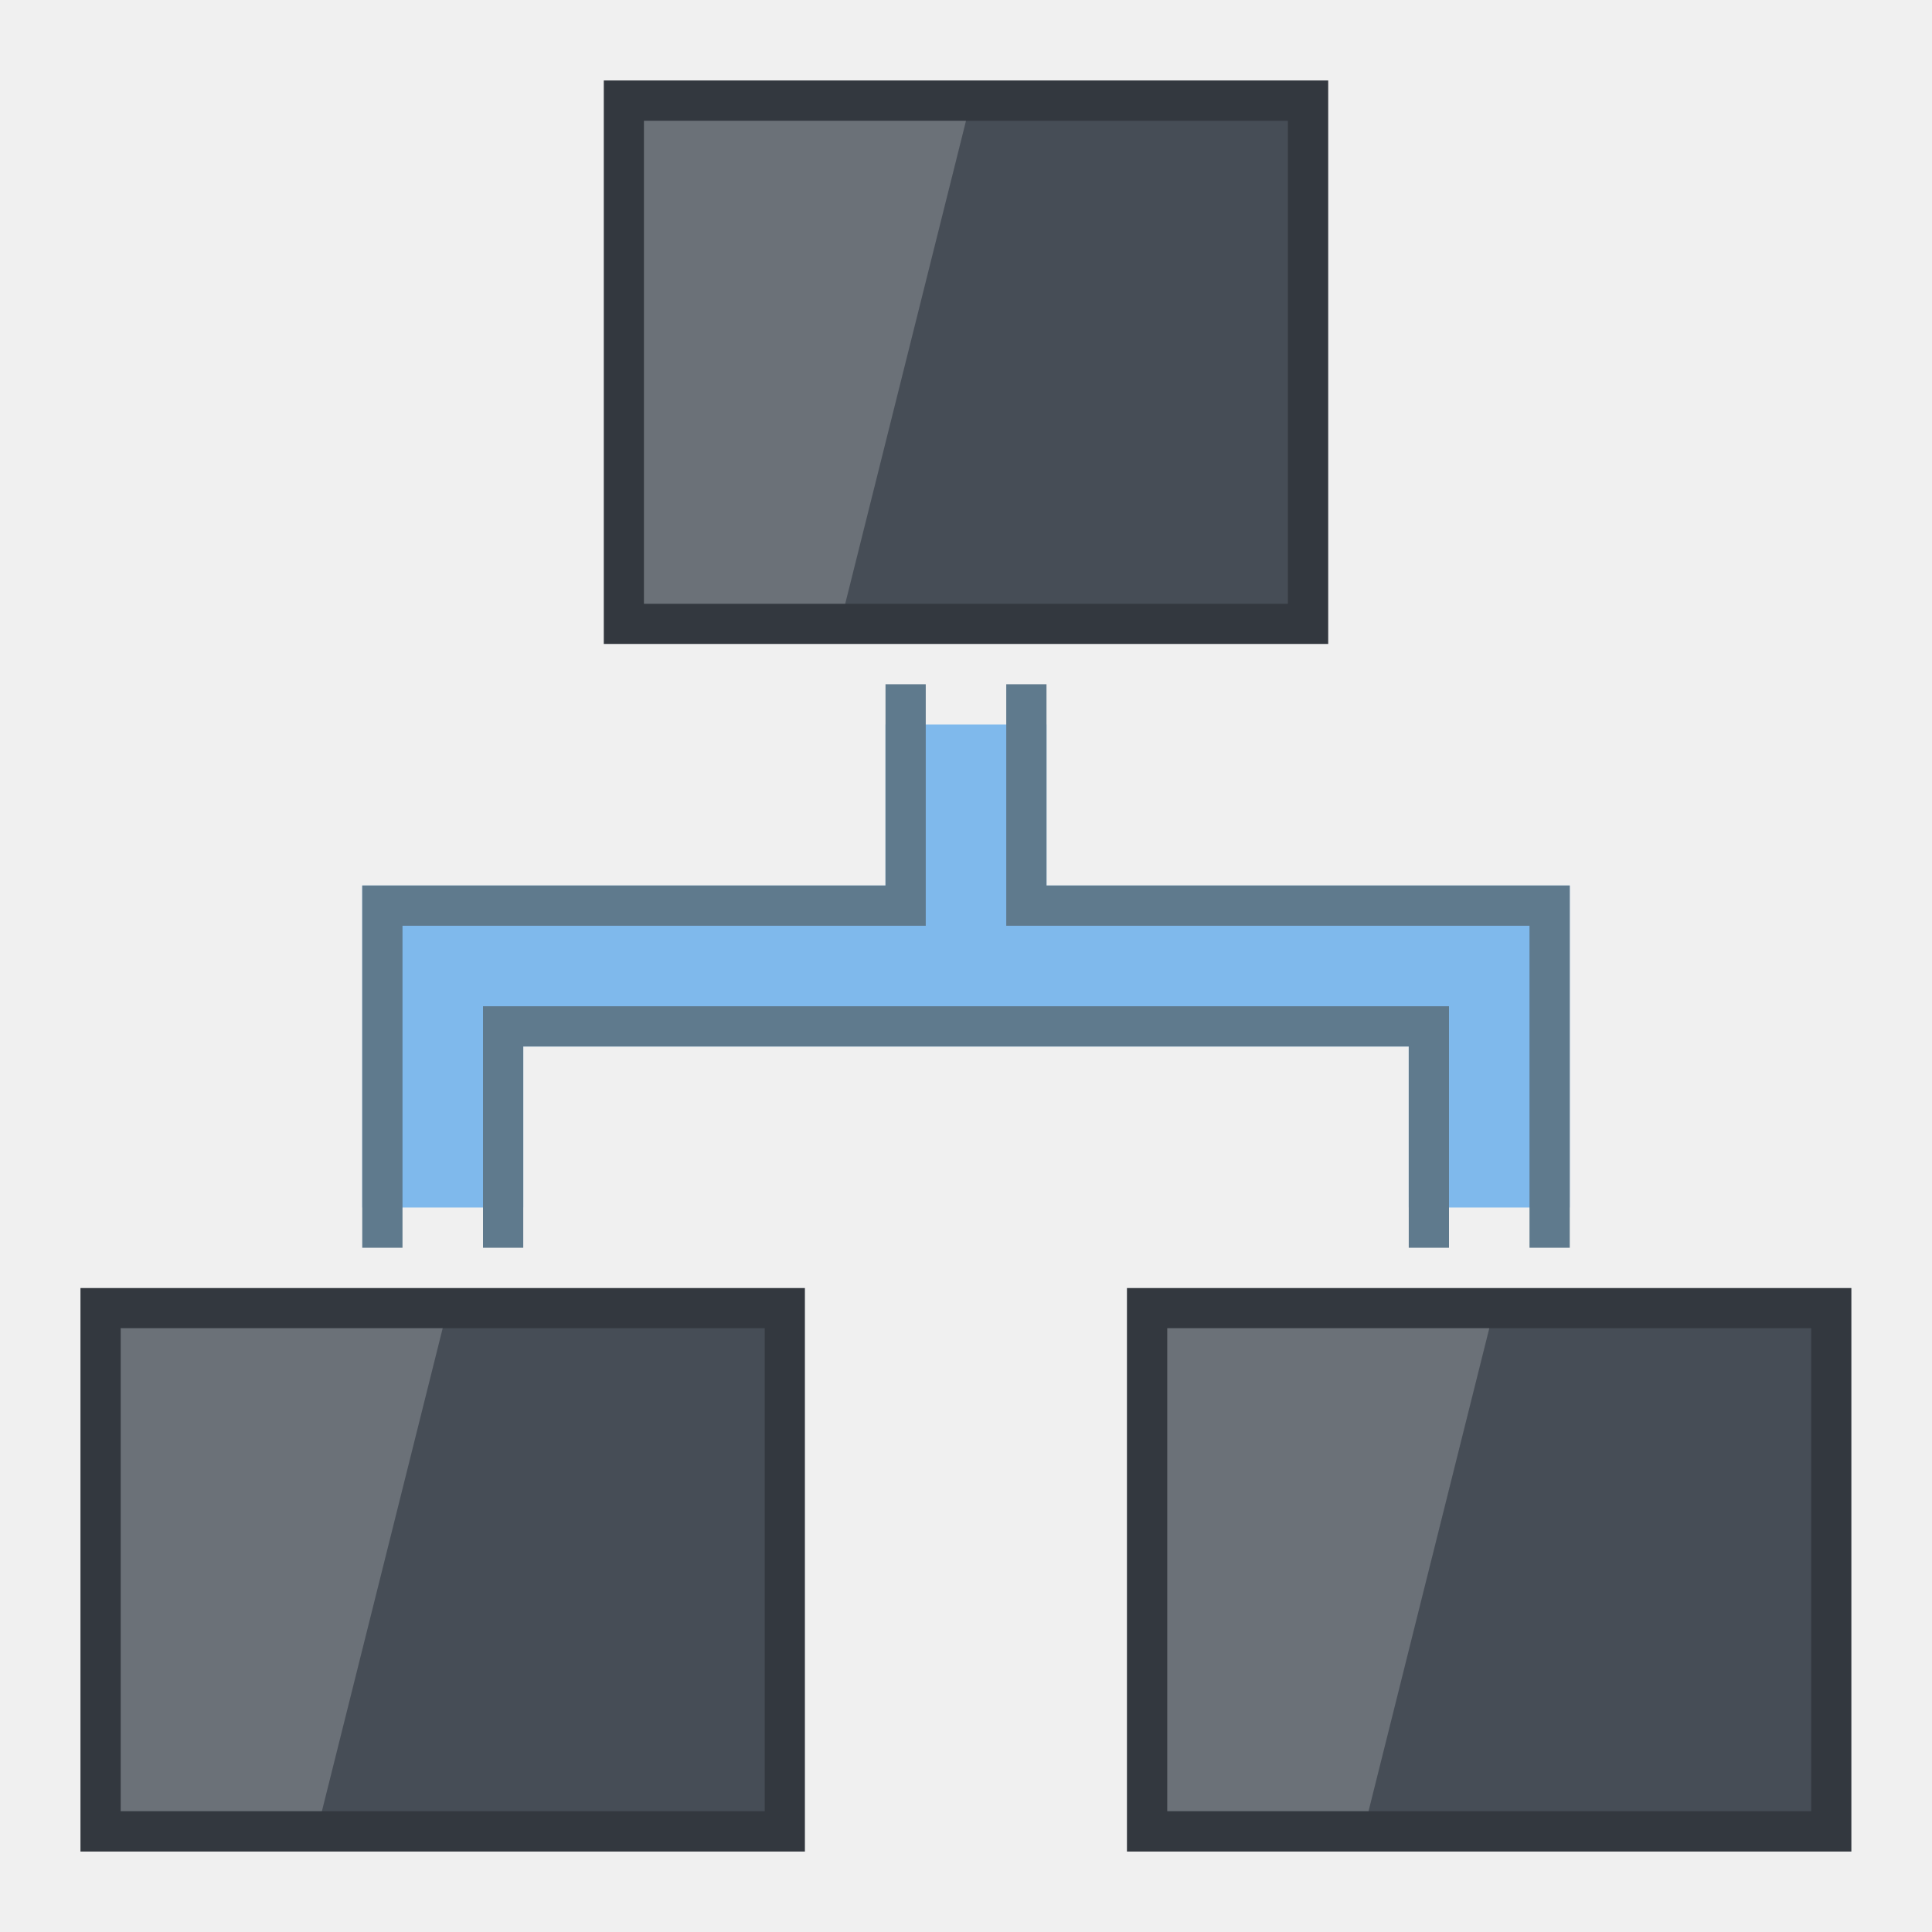
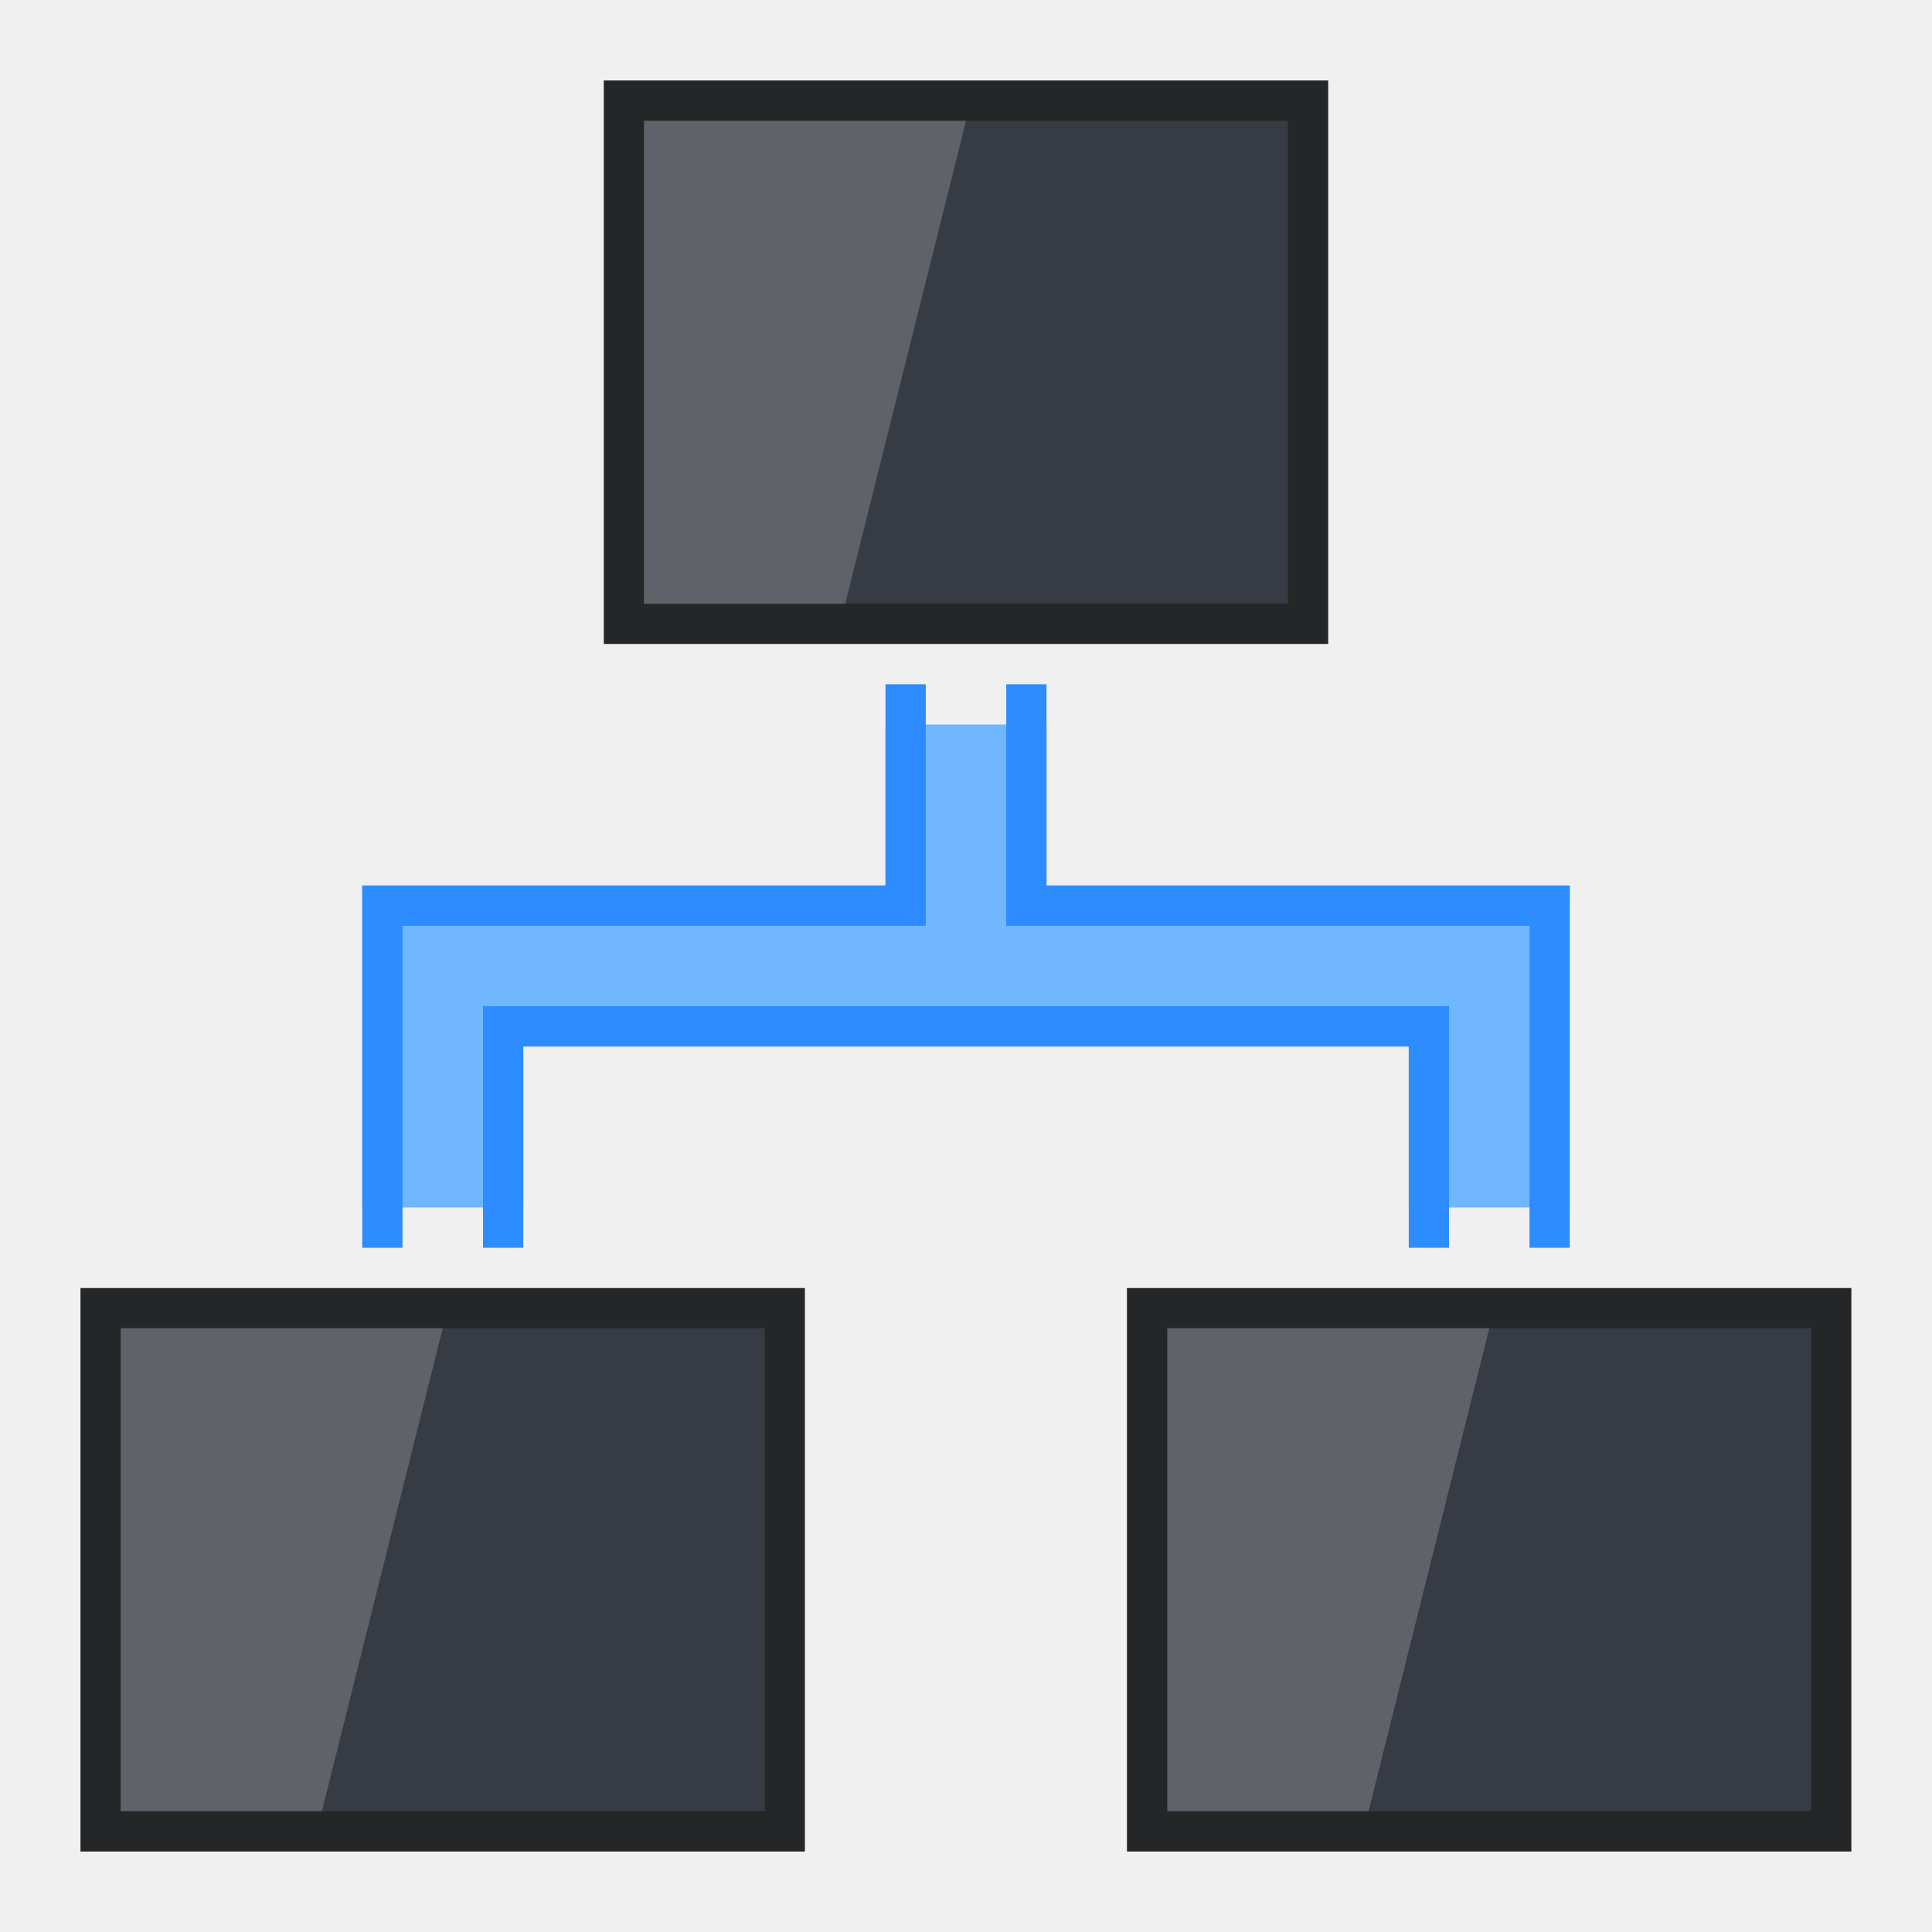
<svg xmlns="http://www.w3.org/2000/svg" width="48" height="48" viewBox="0 0 12.7 12.7" version="1.1" id="svg2634">
  <defs id="defs2628" />
  <g id="layer1" transform="translate(-82.55,-157.3)">
    <g id="g851">
-       <rect y="157.829" x="86.519" height="3.704" width="4.762" id="rect957" style="opacity:1;fill:#33383f;fill-opacity:1;fill-rule:nonzero;stroke:none;stroke-width:0.265;stroke-linecap:round;stroke-linejoin:bevel;stroke-miterlimit:4;stroke-dasharray:none;stroke-dashoffset:35;stroke-opacity:1" />
-       <rect y="158.094" x="86.783" height="3.175" width="4.233" id="rect959" style="opacity:1;fill:#464d56;fill-opacity:1;fill-rule:nonzero;stroke:none;stroke-width:0.265;stroke-linecap:round;stroke-linejoin:bevel;stroke-miterlimit:4;stroke-dasharray:none;stroke-dashoffset:35;stroke-opacity:1" />
+       <rect y="157.829" x="86.519" height="3.704" width="4.762" id="rect957" style="opacity:1;fill:#252627;fill-opacity:1;fill-rule:nonzero;stroke:none;stroke-width:0.265;stroke-linecap:round;stroke-linejoin:bevel;stroke-miterlimit:4;stroke-dasharray:none;stroke-dashoffset:35;stroke-opacity:1" />
+       <rect y="158.094" x="86.783" height="3.175" width="4.233" id="rect959" style="opacity:1;fill:#373b43;fill-opacity:1;fill-rule:nonzero;stroke:none;stroke-width:0.265;stroke-linecap:round;stroke-linejoin:bevel;stroke-miterlimit:4;stroke-dasharray:none;stroke-dashoffset:35;stroke-opacity:1" />
      <path id="path1043" d="m 88.9,158.094 -0.794,3.175 h -1.323 v -3.175 z" style="opacity:0.2;fill:#ffffff;fill-opacity:1;stroke:none;stroke-width:0.265px;stroke-linecap:butt;stroke-linejoin:miter;stroke-opacity:1" />
-       <rect y="165.767" x="83.079" height="3.704" width="4.762" id="rect957-2" style="opacity:1;fill:#33383f;fill-opacity:1;fill-rule:nonzero;stroke:none;stroke-width:0.265;stroke-linecap:round;stroke-linejoin:bevel;stroke-miterlimit:4;stroke-dasharray:none;stroke-dashoffset:35;stroke-opacity:1" />
-       <rect y="166.031" x="83.344" height="3.175" width="4.233" id="rect959-7" style="opacity:1;fill:#464d56;fill-opacity:1;fill-rule:nonzero;stroke:none;stroke-width:0.265;stroke-linecap:round;stroke-linejoin:bevel;stroke-miterlimit:4;stroke-dasharray:none;stroke-dashoffset:35;stroke-opacity:1" />
+       <rect y="165.767" x="83.079" height="3.704" width="4.762" id="rect957-2" style="opacity:1;fill:#252627;fill-opacity:1;fill-rule:nonzero;stroke:none;stroke-width:0.265;stroke-linecap:round;stroke-linejoin:bevel;stroke-miterlimit:4;stroke-dasharray:none;stroke-dashoffset:35;stroke-opacity:1" />
+       <rect y="166.031" x="83.344" height="3.175" width="4.233" id="rect959-7" style="opacity:1;fill:#373b43;fill-opacity:1;fill-rule:nonzero;stroke:none;stroke-width:0.265;stroke-linecap:round;stroke-linejoin:bevel;stroke-miterlimit:4;stroke-dasharray:none;stroke-dashoffset:35;stroke-opacity:1" />
      <path id="path1043-0" d="m 85.46,166.031 -0.794,3.175 h -1.323 v -3.175 z" style="opacity:0.2;fill:#ffffff;fill-opacity:1;stroke:none;stroke-width:0.265px;stroke-linecap:butt;stroke-linejoin:miter;stroke-opacity:1" />
-       <rect y="165.767" x="89.958" height="3.704" width="4.762" id="rect957-9" style="opacity:1;fill:#33383f;fill-opacity:1;fill-rule:nonzero;stroke:none;stroke-width:0.265;stroke-linecap:round;stroke-linejoin:bevel;stroke-miterlimit:4;stroke-dasharray:none;stroke-dashoffset:35;stroke-opacity:1" />
-       <rect y="166.031" x="90.223" height="3.175" width="4.233" id="rect959-3" style="opacity:1;fill:#464d56;fill-opacity:1;fill-rule:nonzero;stroke:none;stroke-width:0.265;stroke-linecap:round;stroke-linejoin:bevel;stroke-miterlimit:4;stroke-dasharray:none;stroke-dashoffset:35;stroke-opacity:1" />
+       <rect y="165.767" x="89.958" height="3.704" width="4.762" id="rect957-9" style="opacity:1;fill:#252627;fill-opacity:1;fill-rule:nonzero;stroke:none;stroke-width:0.265;stroke-linecap:round;stroke-linejoin:bevel;stroke-miterlimit:4;stroke-dasharray:none;stroke-dashoffset:35;stroke-opacity:1" />
+       <rect y="166.031" x="90.223" height="3.175" width="4.233" id="rect959-3" style="opacity:1;fill:#373b43;fill-opacity:1;fill-rule:nonzero;stroke:none;stroke-width:0.265;stroke-linecap:round;stroke-linejoin:bevel;stroke-miterlimit:4;stroke-dasharray:none;stroke-dashoffset:35;stroke-opacity:1" />
      <path id="path1043-6" d="m 92.34,166.031 -0.794,3.175 h -1.323 v -3.175 z" style="opacity:0.2;fill:#ffffff;fill-opacity:1;stroke:none;stroke-width:0.265px;stroke-linecap:butt;stroke-linejoin:miter;stroke-opacity:1" />
-       <path id="rect1076" transform="matrix(0.2645833,0,0,0.2645833,82.55,157.3)" d="m 22,18 v 4 H 9 v 1 3 4 h 4 v -4 h 22 v 4 h 4 V 26 24 22 H 26 v -4 z" style="opacity:1;fill:#7fb9ec;fill-opacity:1;fill-rule:nonzero;stroke:none;stroke-width:1;stroke-linecap:round;stroke-linejoin:bevel;stroke-miterlimit:4;stroke-dasharray:none;stroke-dashoffset:35;stroke-opacity:1" />
-       <path id="rect1085" transform="matrix(0.2645833,0,0,0.2645833,82.55,157.3)" d="m 22,17 v 5 H 9 v 1 8 h 1 v -8 h 12 1 v -6 z m 3,0 v 5 1 h 13 v 8 h 1 V 22 H 38 26 v -5 z m -13,8 v 6 h 1 v -5 h 22 v 5 h 1 V 26 25 H 13 Z" style="opacity:1;fill:#5f7a8d;fill-opacity:1;fill-rule:nonzero;stroke:none;stroke-width:1;stroke-linecap:round;stroke-linejoin:bevel;stroke-miterlimit:4;stroke-dasharray:none;stroke-dashoffset:35;stroke-opacity:1" />
+       <path id="rect1076" transform="matrix(0.2645833,0,0,0.2645833,82.55,157.3)" d="m 22,18 v 4 H 9 v 1 3 4 h 4 v -4 h 22 v 4 h 4 V 26 24 22 H 26 v -4 z" style="opacity:1;fill:#6fb7ff;fill-opacity:1;fill-rule:nonzero;stroke:none;stroke-width:1;stroke-linecap:round;stroke-linejoin:bevel;stroke-miterlimit:4;stroke-dasharray:none;stroke-dashoffset:35;stroke-opacity:1" />
+       <path id="rect1085" transform="matrix(0.2645833,0,0,0.2645833,82.55,157.3)" d="m 22,17 v 5 H 9 v 1 8 h 1 v -8 h 12 1 v -6 z m 3,0 v 5 1 h 13 v 8 h 1 V 22 H 38 26 v -5 z m -13,8 v 6 h 1 v -5 h 22 v 5 h 1 V 26 25 H 13 Z" style="opacity:1;fill:#2d8cff;fill-opacity:1;fill-rule:nonzero;stroke:none;stroke-width:1;stroke-linecap:round;stroke-linejoin:bevel;stroke-miterlimit:4;stroke-dasharray:none;stroke-dashoffset:35;stroke-opacity:1" />
    </g>
  </g>
</svg>
